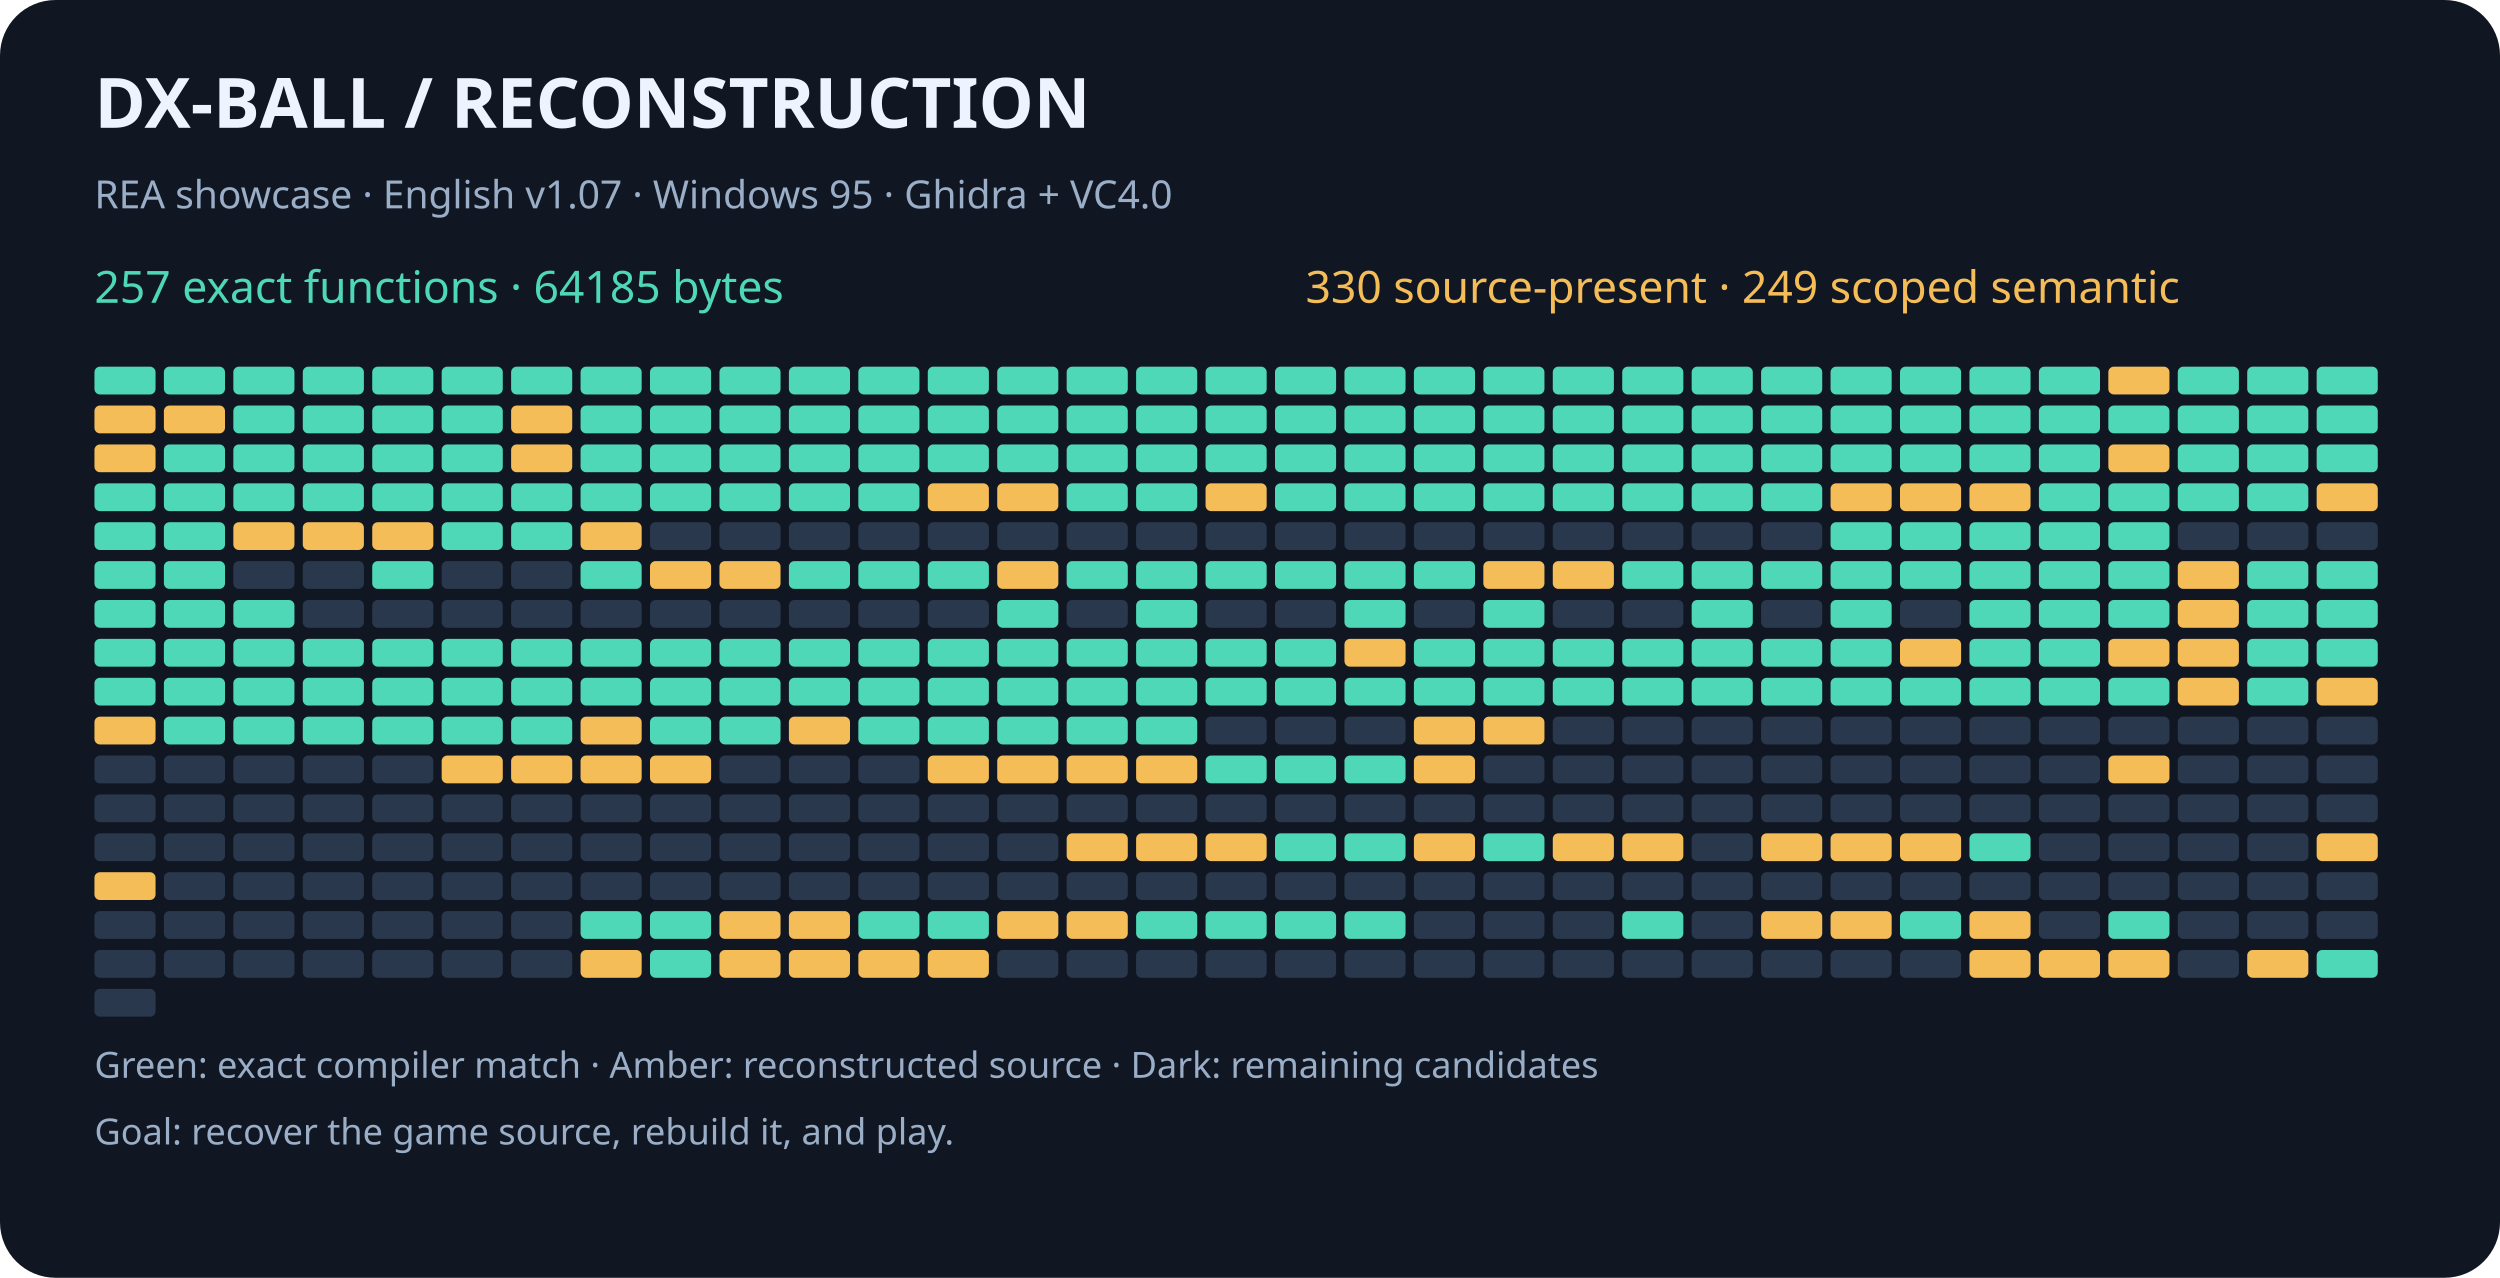
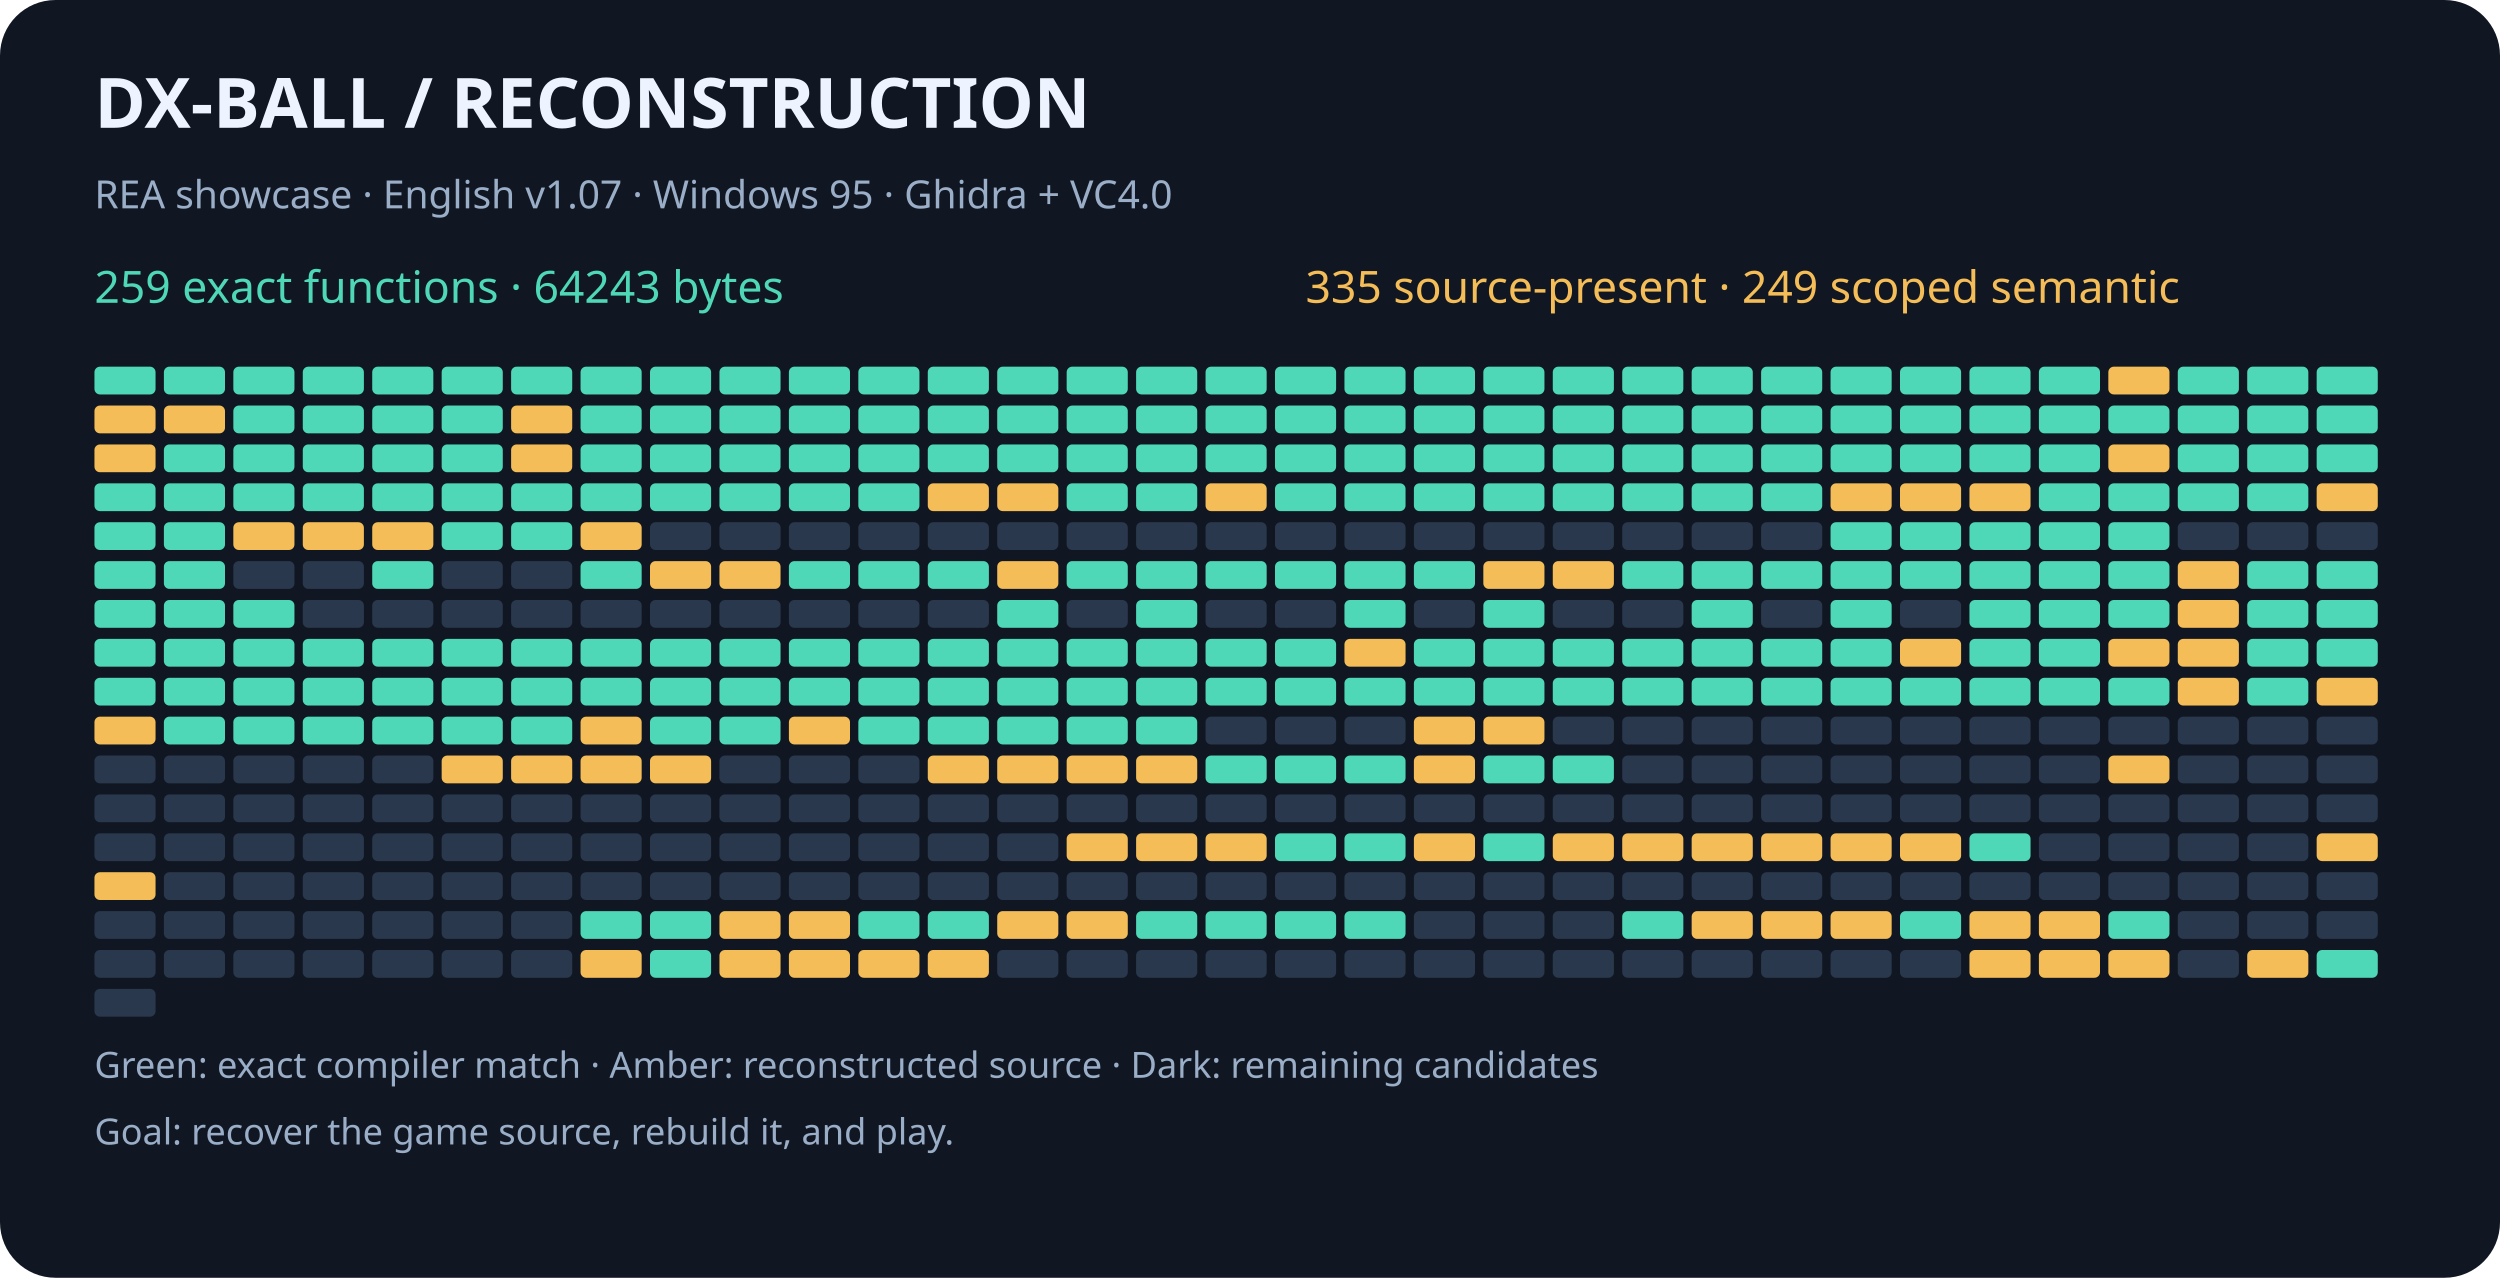
<svg xmlns="http://www.w3.org/2000/svg" width="900" height="460" viewBox="0 0 900 460" role="img" aria-labelledby="title desc">
  <rect width="900" height="460" rx="20" fill="#101722" />
  <g font-family="sans-serif">
    <text x="34" y="46" fill="#eef4ff" font-size="25" font-weight="bold">DX-BALL  /  RECONSTRUCTION</text>
    <text x="34" y="75" fill="#9baec8" font-size="14">REA showcase · English v1.07 · Windows 95 · Ghidra + VC4.0</text>
-     <text x="34" y="109" fill="#4ed8b7" font-size="16">257 exact functions · 64185 bytes</text>
-     <text x="470" y="109" fill="#f5bd57" font-size="16">330 source-present · 249 scoped semantic</text>
+     <text x="34" y="109" fill="#4ed8b7" font-size="16">259 exact functions · 64243 bytes</text>
+     <text x="470" y="109" fill="#f5bd57" font-size="16">335 source-present · 249 scoped semantic</text>
    <rect x="34" y="132" width="22" height="10" rx="2" fill="#4ed8b7" />
    <rect x="59" y="132" width="22" height="10" rx="2" fill="#4ed8b7" />
    <rect x="84" y="132" width="22" height="10" rx="2" fill="#4ed8b7" />
    <rect x="109" y="132" width="22" height="10" rx="2" fill="#4ed8b7" />
    <rect x="134" y="132" width="22" height="10" rx="2" fill="#4ed8b7" />
    <rect x="159" y="132" width="22" height="10" rx="2" fill="#4ed8b7" />
    <rect x="184" y="132" width="22" height="10" rx="2" fill="#4ed8b7" />
    <rect x="209" y="132" width="22" height="10" rx="2" fill="#4ed8b7" />
    <rect x="234" y="132" width="22" height="10" rx="2" fill="#4ed8b7" />
    <rect x="259" y="132" width="22" height="10" rx="2" fill="#4ed8b7" />
    <rect x="284" y="132" width="22" height="10" rx="2" fill="#4ed8b7" />
    <rect x="309" y="132" width="22" height="10" rx="2" fill="#4ed8b7" />
    <rect x="334" y="132" width="22" height="10" rx="2" fill="#4ed8b7" />
    <rect x="359" y="132" width="22" height="10" rx="2" fill="#4ed8b7" />
    <rect x="384" y="132" width="22" height="10" rx="2" fill="#4ed8b7" />
    <rect x="409" y="132" width="22" height="10" rx="2" fill="#4ed8b7" />
    <rect x="434" y="132" width="22" height="10" rx="2" fill="#4ed8b7" />
    <rect x="459" y="132" width="22" height="10" rx="2" fill="#4ed8b7" />
    <rect x="484" y="132" width="22" height="10" rx="2" fill="#4ed8b7" />
    <rect x="509" y="132" width="22" height="10" rx="2" fill="#4ed8b7" />
    <rect x="534" y="132" width="22" height="10" rx="2" fill="#4ed8b7" />
    <rect x="559" y="132" width="22" height="10" rx="2" fill="#4ed8b7" />
    <rect x="584" y="132" width="22" height="10" rx="2" fill="#4ed8b7" />
    <rect x="609" y="132" width="22" height="10" rx="2" fill="#4ed8b7" />
    <rect x="634" y="132" width="22" height="10" rx="2" fill="#4ed8b7" />
    <rect x="659" y="132" width="22" height="10" rx="2" fill="#4ed8b7" />
    <rect x="684" y="132" width="22" height="10" rx="2" fill="#4ed8b7" />
    <rect x="709" y="132" width="22" height="10" rx="2" fill="#4ed8b7" />
    <rect x="734" y="132" width="22" height="10" rx="2" fill="#4ed8b7" />
    <rect x="759" y="132" width="22" height="10" rx="2" fill="#f5bd57" />
    <rect x="784" y="132" width="22" height="10" rx="2" fill="#4ed8b7" />
    <rect x="809" y="132" width="22" height="10" rx="2" fill="#4ed8b7" />
    <rect x="834" y="132" width="22" height="10" rx="2" fill="#4ed8b7" />
    <rect x="34" y="146" width="22" height="10" rx="2" fill="#f5bd57" />
    <rect x="59" y="146" width="22" height="10" rx="2" fill="#f5bd57" />
    <rect x="84" y="146" width="22" height="10" rx="2" fill="#4ed8b7" />
    <rect x="109" y="146" width="22" height="10" rx="2" fill="#4ed8b7" />
    <rect x="134" y="146" width="22" height="10" rx="2" fill="#4ed8b7" />
    <rect x="159" y="146" width="22" height="10" rx="2" fill="#4ed8b7" />
    <rect x="184" y="146" width="22" height="10" rx="2" fill="#f5bd57" />
    <rect x="209" y="146" width="22" height="10" rx="2" fill="#4ed8b7" />
    <rect x="234" y="146" width="22" height="10" rx="2" fill="#4ed8b7" />
    <rect x="259" y="146" width="22" height="10" rx="2" fill="#4ed8b7" />
    <rect x="284" y="146" width="22" height="10" rx="2" fill="#4ed8b7" />
    <rect x="309" y="146" width="22" height="10" rx="2" fill="#4ed8b7" />
    <rect x="334" y="146" width="22" height="10" rx="2" fill="#4ed8b7" />
    <rect x="359" y="146" width="22" height="10" rx="2" fill="#4ed8b7" />
    <rect x="384" y="146" width="22" height="10" rx="2" fill="#4ed8b7" />
    <rect x="409" y="146" width="22" height="10" rx="2" fill="#4ed8b7" />
    <rect x="434" y="146" width="22" height="10" rx="2" fill="#4ed8b7" />
    <rect x="459" y="146" width="22" height="10" rx="2" fill="#4ed8b7" />
    <rect x="484" y="146" width="22" height="10" rx="2" fill="#4ed8b7" />
    <rect x="509" y="146" width="22" height="10" rx="2" fill="#4ed8b7" />
    <rect x="534" y="146" width="22" height="10" rx="2" fill="#4ed8b7" />
    <rect x="559" y="146" width="22" height="10" rx="2" fill="#4ed8b7" />
    <rect x="584" y="146" width="22" height="10" rx="2" fill="#4ed8b7" />
    <rect x="609" y="146" width="22" height="10" rx="2" fill="#4ed8b7" />
    <rect x="634" y="146" width="22" height="10" rx="2" fill="#4ed8b7" />
    <rect x="659" y="146" width="22" height="10" rx="2" fill="#4ed8b7" />
    <rect x="684" y="146" width="22" height="10" rx="2" fill="#4ed8b7" />
    <rect x="709" y="146" width="22" height="10" rx="2" fill="#4ed8b7" />
    <rect x="734" y="146" width="22" height="10" rx="2" fill="#4ed8b7" />
    <rect x="759" y="146" width="22" height="10" rx="2" fill="#4ed8b7" />
    <rect x="784" y="146" width="22" height="10" rx="2" fill="#4ed8b7" />
    <rect x="809" y="146" width="22" height="10" rx="2" fill="#4ed8b7" />
    <rect x="834" y="146" width="22" height="10" rx="2" fill="#4ed8b7" />
    <rect x="34" y="160" width="22" height="10" rx="2" fill="#f5bd57" />
    <rect x="59" y="160" width="22" height="10" rx="2" fill="#4ed8b7" />
    <rect x="84" y="160" width="22" height="10" rx="2" fill="#4ed8b7" />
    <rect x="109" y="160" width="22" height="10" rx="2" fill="#4ed8b7" />
    <rect x="134" y="160" width="22" height="10" rx="2" fill="#4ed8b7" />
    <rect x="159" y="160" width="22" height="10" rx="2" fill="#4ed8b7" />
    <rect x="184" y="160" width="22" height="10" rx="2" fill="#f5bd57" />
    <rect x="209" y="160" width="22" height="10" rx="2" fill="#4ed8b7" />
    <rect x="234" y="160" width="22" height="10" rx="2" fill="#4ed8b7" />
    <rect x="259" y="160" width="22" height="10" rx="2" fill="#4ed8b7" />
    <rect x="284" y="160" width="22" height="10" rx="2" fill="#4ed8b7" />
    <rect x="309" y="160" width="22" height="10" rx="2" fill="#4ed8b7" />
    <rect x="334" y="160" width="22" height="10" rx="2" fill="#4ed8b7" />
    <rect x="359" y="160" width="22" height="10" rx="2" fill="#4ed8b7" />
    <rect x="384" y="160" width="22" height="10" rx="2" fill="#4ed8b7" />
    <rect x="409" y="160" width="22" height="10" rx="2" fill="#4ed8b7" />
    <rect x="434" y="160" width="22" height="10" rx="2" fill="#4ed8b7" />
    <rect x="459" y="160" width="22" height="10" rx="2" fill="#4ed8b7" />
    <rect x="484" y="160" width="22" height="10" rx="2" fill="#4ed8b7" />
    <rect x="509" y="160" width="22" height="10" rx="2" fill="#4ed8b7" />
    <rect x="534" y="160" width="22" height="10" rx="2" fill="#4ed8b7" />
    <rect x="559" y="160" width="22" height="10" rx="2" fill="#4ed8b7" />
    <rect x="584" y="160" width="22" height="10" rx="2" fill="#4ed8b7" />
    <rect x="609" y="160" width="22" height="10" rx="2" fill="#4ed8b7" />
    <rect x="634" y="160" width="22" height="10" rx="2" fill="#4ed8b7" />
    <rect x="659" y="160" width="22" height="10" rx="2" fill="#4ed8b7" />
    <rect x="684" y="160" width="22" height="10" rx="2" fill="#4ed8b7" />
    <rect x="709" y="160" width="22" height="10" rx="2" fill="#4ed8b7" />
    <rect x="734" y="160" width="22" height="10" rx="2" fill="#4ed8b7" />
    <rect x="759" y="160" width="22" height="10" rx="2" fill="#f5bd57" />
    <rect x="784" y="160" width="22" height="10" rx="2" fill="#4ed8b7" />
    <rect x="809" y="160" width="22" height="10" rx="2" fill="#4ed8b7" />
    <rect x="834" y="160" width="22" height="10" rx="2" fill="#4ed8b7" />
    <rect x="34" y="174" width="22" height="10" rx="2" fill="#4ed8b7" />
    <rect x="59" y="174" width="22" height="10" rx="2" fill="#4ed8b7" />
    <rect x="84" y="174" width="22" height="10" rx="2" fill="#4ed8b7" />
    <rect x="109" y="174" width="22" height="10" rx="2" fill="#4ed8b7" />
    <rect x="134" y="174" width="22" height="10" rx="2" fill="#4ed8b7" />
    <rect x="159" y="174" width="22" height="10" rx="2" fill="#4ed8b7" />
    <rect x="184" y="174" width="22" height="10" rx="2" fill="#4ed8b7" />
    <rect x="209" y="174" width="22" height="10" rx="2" fill="#4ed8b7" />
    <rect x="234" y="174" width="22" height="10" rx="2" fill="#4ed8b7" />
    <rect x="259" y="174" width="22" height="10" rx="2" fill="#4ed8b7" />
    <rect x="284" y="174" width="22" height="10" rx="2" fill="#4ed8b7" />
    <rect x="309" y="174" width="22" height="10" rx="2" fill="#4ed8b7" />
    <rect x="334" y="174" width="22" height="10" rx="2" fill="#f5bd57" />
    <rect x="359" y="174" width="22" height="10" rx="2" fill="#f5bd57" />
    <rect x="384" y="174" width="22" height="10" rx="2" fill="#4ed8b7" />
    <rect x="409" y="174" width="22" height="10" rx="2" fill="#4ed8b7" />
    <rect x="434" y="174" width="22" height="10" rx="2" fill="#f5bd57" />
    <rect x="459" y="174" width="22" height="10" rx="2" fill="#4ed8b7" />
    <rect x="484" y="174" width="22" height="10" rx="2" fill="#4ed8b7" />
    <rect x="509" y="174" width="22" height="10" rx="2" fill="#4ed8b7" />
    <rect x="534" y="174" width="22" height="10" rx="2" fill="#4ed8b7" />
    <rect x="559" y="174" width="22" height="10" rx="2" fill="#4ed8b7" />
    <rect x="584" y="174" width="22" height="10" rx="2" fill="#4ed8b7" />
    <rect x="609" y="174" width="22" height="10" rx="2" fill="#4ed8b7" />
    <rect x="634" y="174" width="22" height="10" rx="2" fill="#4ed8b7" />
    <rect x="659" y="174" width="22" height="10" rx="2" fill="#f5bd57" />
    <rect x="684" y="174" width="22" height="10" rx="2" fill="#f5bd57" />
    <rect x="709" y="174" width="22" height="10" rx="2" fill="#f5bd57" />
    <rect x="734" y="174" width="22" height="10" rx="2" fill="#4ed8b7" />
    <rect x="759" y="174" width="22" height="10" rx="2" fill="#4ed8b7" />
    <rect x="784" y="174" width="22" height="10" rx="2" fill="#4ed8b7" />
    <rect x="809" y="174" width="22" height="10" rx="2" fill="#4ed8b7" />
    <rect x="834" y="174" width="22" height="10" rx="2" fill="#f5bd57" />
    <rect x="34" y="188" width="22" height="10" rx="2" fill="#4ed8b7" />
    <rect x="59" y="188" width="22" height="10" rx="2" fill="#4ed8b7" />
    <rect x="84" y="188" width="22" height="10" rx="2" fill="#f5bd57" />
    <rect x="109" y="188" width="22" height="10" rx="2" fill="#f5bd57" />
    <rect x="134" y="188" width="22" height="10" rx="2" fill="#f5bd57" />
    <rect x="159" y="188" width="22" height="10" rx="2" fill="#4ed8b7" />
    <rect x="184" y="188" width="22" height="10" rx="2" fill="#4ed8b7" />
    <rect x="209" y="188" width="22" height="10" rx="2" fill="#f5bd57" />
    <rect x="234" y="188" width="22" height="10" rx="2" fill="#29384c" />
    <rect x="259" y="188" width="22" height="10" rx="2" fill="#29384c" />
    <rect x="284" y="188" width="22" height="10" rx="2" fill="#29384c" />
    <rect x="309" y="188" width="22" height="10" rx="2" fill="#29384c" />
    <rect x="334" y="188" width="22" height="10" rx="2" fill="#29384c" />
    <rect x="359" y="188" width="22" height="10" rx="2" fill="#29384c" />
    <rect x="384" y="188" width="22" height="10" rx="2" fill="#29384c" />
    <rect x="409" y="188" width="22" height="10" rx="2" fill="#29384c" />
    <rect x="434" y="188" width="22" height="10" rx="2" fill="#29384c" />
    <rect x="459" y="188" width="22" height="10" rx="2" fill="#29384c" />
    <rect x="484" y="188" width="22" height="10" rx="2" fill="#29384c" />
    <rect x="509" y="188" width="22" height="10" rx="2" fill="#29384c" />
    <rect x="534" y="188" width="22" height="10" rx="2" fill="#29384c" />
    <rect x="559" y="188" width="22" height="10" rx="2" fill="#29384c" />
    <rect x="584" y="188" width="22" height="10" rx="2" fill="#29384c" />
    <rect x="609" y="188" width="22" height="10" rx="2" fill="#29384c" />
    <rect x="634" y="188" width="22" height="10" rx="2" fill="#29384c" />
    <rect x="659" y="188" width="22" height="10" rx="2" fill="#4ed8b7" />
    <rect x="684" y="188" width="22" height="10" rx="2" fill="#4ed8b7" />
    <rect x="709" y="188" width="22" height="10" rx="2" fill="#4ed8b7" />
    <rect x="734" y="188" width="22" height="10" rx="2" fill="#4ed8b7" />
    <rect x="759" y="188" width="22" height="10" rx="2" fill="#4ed8b7" />
    <rect x="784" y="188" width="22" height="10" rx="2" fill="#29384c" />
    <rect x="809" y="188" width="22" height="10" rx="2" fill="#29384c" />
    <rect x="834" y="188" width="22" height="10" rx="2" fill="#29384c" />
    <rect x="34" y="202" width="22" height="10" rx="2" fill="#4ed8b7" />
    <rect x="59" y="202" width="22" height="10" rx="2" fill="#4ed8b7" />
    <rect x="84" y="202" width="22" height="10" rx="2" fill="#29384c" />
    <rect x="109" y="202" width="22" height="10" rx="2" fill="#29384c" />
    <rect x="134" y="202" width="22" height="10" rx="2" fill="#4ed8b7" />
    <rect x="159" y="202" width="22" height="10" rx="2" fill="#29384c" />
    <rect x="184" y="202" width="22" height="10" rx="2" fill="#29384c" />
    <rect x="209" y="202" width="22" height="10" rx="2" fill="#4ed8b7" />
    <rect x="234" y="202" width="22" height="10" rx="2" fill="#f5bd57" />
    <rect x="259" y="202" width="22" height="10" rx="2" fill="#f5bd57" />
    <rect x="284" y="202" width="22" height="10" rx="2" fill="#4ed8b7" />
    <rect x="309" y="202" width="22" height="10" rx="2" fill="#4ed8b7" />
    <rect x="334" y="202" width="22" height="10" rx="2" fill="#4ed8b7" />
    <rect x="359" y="202" width="22" height="10" rx="2" fill="#f5bd57" />
    <rect x="384" y="202" width="22" height="10" rx="2" fill="#4ed8b7" />
    <rect x="409" y="202" width="22" height="10" rx="2" fill="#4ed8b7" />
    <rect x="434" y="202" width="22" height="10" rx="2" fill="#4ed8b7" />
    <rect x="459" y="202" width="22" height="10" rx="2" fill="#4ed8b7" />
    <rect x="484" y="202" width="22" height="10" rx="2" fill="#4ed8b7" />
    <rect x="509" y="202" width="22" height="10" rx="2" fill="#4ed8b7" />
    <rect x="534" y="202" width="22" height="10" rx="2" fill="#f5bd57" />
    <rect x="559" y="202" width="22" height="10" rx="2" fill="#f5bd57" />
    <rect x="584" y="202" width="22" height="10" rx="2" fill="#4ed8b7" />
    <rect x="609" y="202" width="22" height="10" rx="2" fill="#4ed8b7" />
    <rect x="634" y="202" width="22" height="10" rx="2" fill="#4ed8b7" />
    <rect x="659" y="202" width="22" height="10" rx="2" fill="#4ed8b7" />
    <rect x="684" y="202" width="22" height="10" rx="2" fill="#4ed8b7" />
    <rect x="709" y="202" width="22" height="10" rx="2" fill="#4ed8b7" />
    <rect x="734" y="202" width="22" height="10" rx="2" fill="#4ed8b7" />
    <rect x="759" y="202" width="22" height="10" rx="2" fill="#4ed8b7" />
    <rect x="784" y="202" width="22" height="10" rx="2" fill="#f5bd57" />
    <rect x="809" y="202" width="22" height="10" rx="2" fill="#4ed8b7" />
    <rect x="834" y="202" width="22" height="10" rx="2" fill="#4ed8b7" />
    <rect x="34" y="216" width="22" height="10" rx="2" fill="#4ed8b7" />
    <rect x="59" y="216" width="22" height="10" rx="2" fill="#4ed8b7" />
    <rect x="84" y="216" width="22" height="10" rx="2" fill="#4ed8b7" />
    <rect x="109" y="216" width="22" height="10" rx="2" fill="#29384c" />
    <rect x="134" y="216" width="22" height="10" rx="2" fill="#29384c" />
    <rect x="159" y="216" width="22" height="10" rx="2" fill="#29384c" />
    <rect x="184" y="216" width="22" height="10" rx="2" fill="#29384c" />
    <rect x="209" y="216" width="22" height="10" rx="2" fill="#29384c" />
    <rect x="234" y="216" width="22" height="10" rx="2" fill="#29384c" />
    <rect x="259" y="216" width="22" height="10" rx="2" fill="#29384c" />
    <rect x="284" y="216" width="22" height="10" rx="2" fill="#29384c" />
    <rect x="309" y="216" width="22" height="10" rx="2" fill="#29384c" />
    <rect x="334" y="216" width="22" height="10" rx="2" fill="#29384c" />
    <rect x="359" y="216" width="22" height="10" rx="2" fill="#4ed8b7" />
    <rect x="384" y="216" width="22" height="10" rx="2" fill="#29384c" />
    <rect x="409" y="216" width="22" height="10" rx="2" fill="#4ed8b7" />
    <rect x="434" y="216" width="22" height="10" rx="2" fill="#29384c" />
    <rect x="459" y="216" width="22" height="10" rx="2" fill="#29384c" />
    <rect x="484" y="216" width="22" height="10" rx="2" fill="#4ed8b7" />
    <rect x="509" y="216" width="22" height="10" rx="2" fill="#29384c" />
    <rect x="534" y="216" width="22" height="10" rx="2" fill="#4ed8b7" />
    <rect x="559" y="216" width="22" height="10" rx="2" fill="#29384c" />
    <rect x="584" y="216" width="22" height="10" rx="2" fill="#29384c" />
    <rect x="609" y="216" width="22" height="10" rx="2" fill="#4ed8b7" />
    <rect x="634" y="216" width="22" height="10" rx="2" fill="#29384c" />
    <rect x="659" y="216" width="22" height="10" rx="2" fill="#4ed8b7" />
    <rect x="684" y="216" width="22" height="10" rx="2" fill="#29384c" />
    <rect x="709" y="216" width="22" height="10" rx="2" fill="#4ed8b7" />
    <rect x="734" y="216" width="22" height="10" rx="2" fill="#4ed8b7" />
    <rect x="759" y="216" width="22" height="10" rx="2" fill="#4ed8b7" />
    <rect x="784" y="216" width="22" height="10" rx="2" fill="#f5bd57" />
    <rect x="809" y="216" width="22" height="10" rx="2" fill="#4ed8b7" />
    <rect x="834" y="216" width="22" height="10" rx="2" fill="#4ed8b7" />
    <rect x="34" y="230" width="22" height="10" rx="2" fill="#4ed8b7" />
    <rect x="59" y="230" width="22" height="10" rx="2" fill="#4ed8b7" />
    <rect x="84" y="230" width="22" height="10" rx="2" fill="#4ed8b7" />
    <rect x="109" y="230" width="22" height="10" rx="2" fill="#4ed8b7" />
    <rect x="134" y="230" width="22" height="10" rx="2" fill="#4ed8b7" />
    <rect x="159" y="230" width="22" height="10" rx="2" fill="#4ed8b7" />
    <rect x="184" y="230" width="22" height="10" rx="2" fill="#4ed8b7" />
    <rect x="209" y="230" width="22" height="10" rx="2" fill="#4ed8b7" />
    <rect x="234" y="230" width="22" height="10" rx="2" fill="#4ed8b7" />
    <rect x="259" y="230" width="22" height="10" rx="2" fill="#4ed8b7" />
    <rect x="284" y="230" width="22" height="10" rx="2" fill="#4ed8b7" />
    <rect x="309" y="230" width="22" height="10" rx="2" fill="#4ed8b7" />
    <rect x="334" y="230" width="22" height="10" rx="2" fill="#4ed8b7" />
    <rect x="359" y="230" width="22" height="10" rx="2" fill="#4ed8b7" />
    <rect x="384" y="230" width="22" height="10" rx="2" fill="#4ed8b7" />
    <rect x="409" y="230" width="22" height="10" rx="2" fill="#4ed8b7" />
    <rect x="434" y="230" width="22" height="10" rx="2" fill="#4ed8b7" />
    <rect x="459" y="230" width="22" height="10" rx="2" fill="#4ed8b7" />
    <rect x="484" y="230" width="22" height="10" rx="2" fill="#f5bd57" />
    <rect x="509" y="230" width="22" height="10" rx="2" fill="#4ed8b7" />
    <rect x="534" y="230" width="22" height="10" rx="2" fill="#4ed8b7" />
    <rect x="559" y="230" width="22" height="10" rx="2" fill="#4ed8b7" />
    <rect x="584" y="230" width="22" height="10" rx="2" fill="#4ed8b7" />
    <rect x="609" y="230" width="22" height="10" rx="2" fill="#4ed8b7" />
    <rect x="634" y="230" width="22" height="10" rx="2" fill="#4ed8b7" />
    <rect x="659" y="230" width="22" height="10" rx="2" fill="#4ed8b7" />
    <rect x="684" y="230" width="22" height="10" rx="2" fill="#f5bd57" />
    <rect x="709" y="230" width="22" height="10" rx="2" fill="#4ed8b7" />
    <rect x="734" y="230" width="22" height="10" rx="2" fill="#4ed8b7" />
    <rect x="759" y="230" width="22" height="10" rx="2" fill="#f5bd57" />
    <rect x="784" y="230" width="22" height="10" rx="2" fill="#f5bd57" />
    <rect x="809" y="230" width="22" height="10" rx="2" fill="#4ed8b7" />
    <rect x="834" y="230" width="22" height="10" rx="2" fill="#4ed8b7" />
    <rect x="34" y="244" width="22" height="10" rx="2" fill="#4ed8b7" />
    <rect x="59" y="244" width="22" height="10" rx="2" fill="#4ed8b7" />
    <rect x="84" y="244" width="22" height="10" rx="2" fill="#4ed8b7" />
    <rect x="109" y="244" width="22" height="10" rx="2" fill="#4ed8b7" />
    <rect x="134" y="244" width="22" height="10" rx="2" fill="#4ed8b7" />
    <rect x="159" y="244" width="22" height="10" rx="2" fill="#4ed8b7" />
    <rect x="184" y="244" width="22" height="10" rx="2" fill="#4ed8b7" />
    <rect x="209" y="244" width="22" height="10" rx="2" fill="#4ed8b7" />
    <rect x="234" y="244" width="22" height="10" rx="2" fill="#4ed8b7" />
    <rect x="259" y="244" width="22" height="10" rx="2" fill="#4ed8b7" />
    <rect x="284" y="244" width="22" height="10" rx="2" fill="#4ed8b7" />
    <rect x="309" y="244" width="22" height="10" rx="2" fill="#4ed8b7" />
    <rect x="334" y="244" width="22" height="10" rx="2" fill="#4ed8b7" />
    <rect x="359" y="244" width="22" height="10" rx="2" fill="#4ed8b7" />
    <rect x="384" y="244" width="22" height="10" rx="2" fill="#4ed8b7" />
    <rect x="409" y="244" width="22" height="10" rx="2" fill="#4ed8b7" />
    <rect x="434" y="244" width="22" height="10" rx="2" fill="#4ed8b7" />
    <rect x="459" y="244" width="22" height="10" rx="2" fill="#4ed8b7" />
    <rect x="484" y="244" width="22" height="10" rx="2" fill="#4ed8b7" />
    <rect x="509" y="244" width="22" height="10" rx="2" fill="#4ed8b7" />
    <rect x="534" y="244" width="22" height="10" rx="2" fill="#4ed8b7" />
    <rect x="559" y="244" width="22" height="10" rx="2" fill="#4ed8b7" />
    <rect x="584" y="244" width="22" height="10" rx="2" fill="#4ed8b7" />
    <rect x="609" y="244" width="22" height="10" rx="2" fill="#4ed8b7" />
    <rect x="634" y="244" width="22" height="10" rx="2" fill="#4ed8b7" />
    <rect x="659" y="244" width="22" height="10" rx="2" fill="#4ed8b7" />
    <rect x="684" y="244" width="22" height="10" rx="2" fill="#4ed8b7" />
    <rect x="709" y="244" width="22" height="10" rx="2" fill="#4ed8b7" />
    <rect x="734" y="244" width="22" height="10" rx="2" fill="#4ed8b7" />
    <rect x="759" y="244" width="22" height="10" rx="2" fill="#4ed8b7" />
    <rect x="784" y="244" width="22" height="10" rx="2" fill="#f5bd57" />
    <rect x="809" y="244" width="22" height="10" rx="2" fill="#4ed8b7" />
    <rect x="834" y="244" width="22" height="10" rx="2" fill="#f5bd57" />
    <rect x="34" y="258" width="22" height="10" rx="2" fill="#f5bd57" />
    <rect x="59" y="258" width="22" height="10" rx="2" fill="#4ed8b7" />
    <rect x="84" y="258" width="22" height="10" rx="2" fill="#4ed8b7" />
    <rect x="109" y="258" width="22" height="10" rx="2" fill="#4ed8b7" />
    <rect x="134" y="258" width="22" height="10" rx="2" fill="#4ed8b7" />
    <rect x="159" y="258" width="22" height="10" rx="2" fill="#4ed8b7" />
    <rect x="184" y="258" width="22" height="10" rx="2" fill="#4ed8b7" />
    <rect x="209" y="258" width="22" height="10" rx="2" fill="#f5bd57" />
    <rect x="234" y="258" width="22" height="10" rx="2" fill="#4ed8b7" />
    <rect x="259" y="258" width="22" height="10" rx="2" fill="#4ed8b7" />
    <rect x="284" y="258" width="22" height="10" rx="2" fill="#f5bd57" />
    <rect x="309" y="258" width="22" height="10" rx="2" fill="#4ed8b7" />
    <rect x="334" y="258" width="22" height="10" rx="2" fill="#4ed8b7" />
    <rect x="359" y="258" width="22" height="10" rx="2" fill="#4ed8b7" />
    <rect x="384" y="258" width="22" height="10" rx="2" fill="#4ed8b7" />
    <rect x="409" y="258" width="22" height="10" rx="2" fill="#4ed8b7" />
    <rect x="434" y="258" width="22" height="10" rx="2" fill="#29384c" />
    <rect x="459" y="258" width="22" height="10" rx="2" fill="#29384c" />
    <rect x="484" y="258" width="22" height="10" rx="2" fill="#29384c" />
    <rect x="509" y="258" width="22" height="10" rx="2" fill="#f5bd57" />
    <rect x="534" y="258" width="22" height="10" rx="2" fill="#f5bd57" />
    <rect x="559" y="258" width="22" height="10" rx="2" fill="#29384c" />
    <rect x="584" y="258" width="22" height="10" rx="2" fill="#29384c" />
    <rect x="609" y="258" width="22" height="10" rx="2" fill="#29384c" />
    <rect x="634" y="258" width="22" height="10" rx="2" fill="#29384c" />
    <rect x="659" y="258" width="22" height="10" rx="2" fill="#29384c" />
    <rect x="684" y="258" width="22" height="10" rx="2" fill="#29384c" />
    <rect x="709" y="258" width="22" height="10" rx="2" fill="#29384c" />
    <rect x="734" y="258" width="22" height="10" rx="2" fill="#29384c" />
    <rect x="759" y="258" width="22" height="10" rx="2" fill="#29384c" />
    <rect x="784" y="258" width="22" height="10" rx="2" fill="#29384c" />
    <rect x="809" y="258" width="22" height="10" rx="2" fill="#29384c" />
    <rect x="834" y="258" width="22" height="10" rx="2" fill="#29384c" />
    <rect x="34" y="272" width="22" height="10" rx="2" fill="#29384c" />
    <rect x="59" y="272" width="22" height="10" rx="2" fill="#29384c" />
    <rect x="84" y="272" width="22" height="10" rx="2" fill="#29384c" />
    <rect x="109" y="272" width="22" height="10" rx="2" fill="#29384c" />
    <rect x="134" y="272" width="22" height="10" rx="2" fill="#29384c" />
    <rect x="159" y="272" width="22" height="10" rx="2" fill="#f5bd57" />
    <rect x="184" y="272" width="22" height="10" rx="2" fill="#f5bd57" />
    <rect x="209" y="272" width="22" height="10" rx="2" fill="#f5bd57" />
    <rect x="234" y="272" width="22" height="10" rx="2" fill="#f5bd57" />
    <rect x="259" y="272" width="22" height="10" rx="2" fill="#29384c" />
    <rect x="284" y="272" width="22" height="10" rx="2" fill="#29384c" />
    <rect x="309" y="272" width="22" height="10" rx="2" fill="#29384c" />
    <rect x="334" y="272" width="22" height="10" rx="2" fill="#f5bd57" />
    <rect x="359" y="272" width="22" height="10" rx="2" fill="#f5bd57" />
    <rect x="384" y="272" width="22" height="10" rx="2" fill="#f5bd57" />
    <rect x="409" y="272" width="22" height="10" rx="2" fill="#f5bd57" />
    <rect x="434" y="272" width="22" height="10" rx="2" fill="#4ed8b7" />
    <rect x="459" y="272" width="22" height="10" rx="2" fill="#4ed8b7" />
    <rect x="484" y="272" width="22" height="10" rx="2" fill="#4ed8b7" />
    <rect x="509" y="272" width="22" height="10" rx="2" fill="#f5bd57" />
-     <rect x="534" y="272" width="22" height="10" rx="2" fill="#29384c" />
-     <rect x="559" y="272" width="22" height="10" rx="2" fill="#29384c" />
+     <rect x="534" y="272" width="22" height="10" rx="2" fill="#4ed8b7" />
+     <rect x="559" y="272" width="22" height="10" rx="2" fill="#4ed8b7" />
    <rect x="584" y="272" width="22" height="10" rx="2" fill="#29384c" />
    <rect x="609" y="272" width="22" height="10" rx="2" fill="#29384c" />
    <rect x="634" y="272" width="22" height="10" rx="2" fill="#29384c" />
    <rect x="659" y="272" width="22" height="10" rx="2" fill="#29384c" />
    <rect x="684" y="272" width="22" height="10" rx="2" fill="#29384c" />
    <rect x="709" y="272" width="22" height="10" rx="2" fill="#29384c" />
    <rect x="734" y="272" width="22" height="10" rx="2" fill="#29384c" />
    <rect x="759" y="272" width="22" height="10" rx="2" fill="#f5bd57" />
    <rect x="784" y="272" width="22" height="10" rx="2" fill="#29384c" />
    <rect x="809" y="272" width="22" height="10" rx="2" fill="#29384c" />
    <rect x="834" y="272" width="22" height="10" rx="2" fill="#29384c" />
    <rect x="34" y="286" width="22" height="10" rx="2" fill="#29384c" />
    <rect x="59" y="286" width="22" height="10" rx="2" fill="#29384c" />
    <rect x="84" y="286" width="22" height="10" rx="2" fill="#29384c" />
    <rect x="109" y="286" width="22" height="10" rx="2" fill="#29384c" />
    <rect x="134" y="286" width="22" height="10" rx="2" fill="#29384c" />
    <rect x="159" y="286" width="22" height="10" rx="2" fill="#29384c" />
    <rect x="184" y="286" width="22" height="10" rx="2" fill="#29384c" />
    <rect x="209" y="286" width="22" height="10" rx="2" fill="#29384c" />
    <rect x="234" y="286" width="22" height="10" rx="2" fill="#29384c" />
    <rect x="259" y="286" width="22" height="10" rx="2" fill="#29384c" />
    <rect x="284" y="286" width="22" height="10" rx="2" fill="#29384c" />
    <rect x="309" y="286" width="22" height="10" rx="2" fill="#29384c" />
    <rect x="334" y="286" width="22" height="10" rx="2" fill="#29384c" />
    <rect x="359" y="286" width="22" height="10" rx="2" fill="#29384c" />
    <rect x="384" y="286" width="22" height="10" rx="2" fill="#29384c" />
    <rect x="409" y="286" width="22" height="10" rx="2" fill="#29384c" />
    <rect x="434" y="286" width="22" height="10" rx="2" fill="#29384c" />
    <rect x="459" y="286" width="22" height="10" rx="2" fill="#29384c" />
    <rect x="484" y="286" width="22" height="10" rx="2" fill="#29384c" />
    <rect x="509" y="286" width="22" height="10" rx="2" fill="#29384c" />
    <rect x="534" y="286" width="22" height="10" rx="2" fill="#29384c" />
    <rect x="559" y="286" width="22" height="10" rx="2" fill="#29384c" />
    <rect x="584" y="286" width="22" height="10" rx="2" fill="#29384c" />
    <rect x="609" y="286" width="22" height="10" rx="2" fill="#29384c" />
    <rect x="634" y="286" width="22" height="10" rx="2" fill="#29384c" />
    <rect x="659" y="286" width="22" height="10" rx="2" fill="#29384c" />
    <rect x="684" y="286" width="22" height="10" rx="2" fill="#29384c" />
    <rect x="709" y="286" width="22" height="10" rx="2" fill="#29384c" />
    <rect x="734" y="286" width="22" height="10" rx="2" fill="#29384c" />
    <rect x="759" y="286" width="22" height="10" rx="2" fill="#29384c" />
    <rect x="784" y="286" width="22" height="10" rx="2" fill="#29384c" />
    <rect x="809" y="286" width="22" height="10" rx="2" fill="#29384c" />
    <rect x="834" y="286" width="22" height="10" rx="2" fill="#29384c" />
    <rect x="34" y="300" width="22" height="10" rx="2" fill="#29384c" />
    <rect x="59" y="300" width="22" height="10" rx="2" fill="#29384c" />
    <rect x="84" y="300" width="22" height="10" rx="2" fill="#29384c" />
    <rect x="109" y="300" width="22" height="10" rx="2" fill="#29384c" />
    <rect x="134" y="300" width="22" height="10" rx="2" fill="#29384c" />
    <rect x="159" y="300" width="22" height="10" rx="2" fill="#29384c" />
    <rect x="184" y="300" width="22" height="10" rx="2" fill="#29384c" />
    <rect x="209" y="300" width="22" height="10" rx="2" fill="#29384c" />
    <rect x="234" y="300" width="22" height="10" rx="2" fill="#29384c" />
    <rect x="259" y="300" width="22" height="10" rx="2" fill="#29384c" />
    <rect x="284" y="300" width="22" height="10" rx="2" fill="#29384c" />
    <rect x="309" y="300" width="22" height="10" rx="2" fill="#29384c" />
    <rect x="334" y="300" width="22" height="10" rx="2" fill="#29384c" />
    <rect x="359" y="300" width="22" height="10" rx="2" fill="#29384c" />
    <rect x="384" y="300" width="22" height="10" rx="2" fill="#f5bd57" />
    <rect x="409" y="300" width="22" height="10" rx="2" fill="#f5bd57" />
    <rect x="434" y="300" width="22" height="10" rx="2" fill="#f5bd57" />
    <rect x="459" y="300" width="22" height="10" rx="2" fill="#4ed8b7" />
    <rect x="484" y="300" width="22" height="10" rx="2" fill="#4ed8b7" />
    <rect x="509" y="300" width="22" height="10" rx="2" fill="#f5bd57" />
    <rect x="534" y="300" width="22" height="10" rx="2" fill="#4ed8b7" />
    <rect x="559" y="300" width="22" height="10" rx="2" fill="#f5bd57" />
    <rect x="584" y="300" width="22" height="10" rx="2" fill="#f5bd57" />
-     <rect x="609" y="300" width="22" height="10" rx="2" fill="#29384c" />
+     <rect x="609" y="300" width="22" height="10" rx="2" fill="#f5bd57" />
    <rect x="634" y="300" width="22" height="10" rx="2" fill="#f5bd57" />
    <rect x="659" y="300" width="22" height="10" rx="2" fill="#f5bd57" />
    <rect x="684" y="300" width="22" height="10" rx="2" fill="#f5bd57" />
    <rect x="709" y="300" width="22" height="10" rx="2" fill="#4ed8b7" />
    <rect x="734" y="300" width="22" height="10" rx="2" fill="#29384c" />
    <rect x="759" y="300" width="22" height="10" rx="2" fill="#29384c" />
    <rect x="784" y="300" width="22" height="10" rx="2" fill="#29384c" />
    <rect x="809" y="300" width="22" height="10" rx="2" fill="#29384c" />
    <rect x="834" y="300" width="22" height="10" rx="2" fill="#f5bd57" />
    <rect x="34" y="314" width="22" height="10" rx="2" fill="#f5bd57" />
    <rect x="59" y="314" width="22" height="10" rx="2" fill="#29384c" />
    <rect x="84" y="314" width="22" height="10" rx="2" fill="#29384c" />
    <rect x="109" y="314" width="22" height="10" rx="2" fill="#29384c" />
    <rect x="134" y="314" width="22" height="10" rx="2" fill="#29384c" />
    <rect x="159" y="314" width="22" height="10" rx="2" fill="#29384c" />
    <rect x="184" y="314" width="22" height="10" rx="2" fill="#29384c" />
    <rect x="209" y="314" width="22" height="10" rx="2" fill="#29384c" />
    <rect x="234" y="314" width="22" height="10" rx="2" fill="#29384c" />
    <rect x="259" y="314" width="22" height="10" rx="2" fill="#29384c" />
    <rect x="284" y="314" width="22" height="10" rx="2" fill="#29384c" />
    <rect x="309" y="314" width="22" height="10" rx="2" fill="#29384c" />
    <rect x="334" y="314" width="22" height="10" rx="2" fill="#29384c" />
    <rect x="359" y="314" width="22" height="10" rx="2" fill="#29384c" />
    <rect x="384" y="314" width="22" height="10" rx="2" fill="#29384c" />
    <rect x="409" y="314" width="22" height="10" rx="2" fill="#29384c" />
    <rect x="434" y="314" width="22" height="10" rx="2" fill="#29384c" />
    <rect x="459" y="314" width="22" height="10" rx="2" fill="#29384c" />
    <rect x="484" y="314" width="22" height="10" rx="2" fill="#29384c" />
    <rect x="509" y="314" width="22" height="10" rx="2" fill="#29384c" />
    <rect x="534" y="314" width="22" height="10" rx="2" fill="#29384c" />
    <rect x="559" y="314" width="22" height="10" rx="2" fill="#29384c" />
    <rect x="584" y="314" width="22" height="10" rx="2" fill="#29384c" />
    <rect x="609" y="314" width="22" height="10" rx="2" fill="#29384c" />
    <rect x="634" y="314" width="22" height="10" rx="2" fill="#29384c" />
    <rect x="659" y="314" width="22" height="10" rx="2" fill="#29384c" />
    <rect x="684" y="314" width="22" height="10" rx="2" fill="#29384c" />
    <rect x="709" y="314" width="22" height="10" rx="2" fill="#29384c" />
    <rect x="734" y="314" width="22" height="10" rx="2" fill="#29384c" />
    <rect x="759" y="314" width="22" height="10" rx="2" fill="#29384c" />
    <rect x="784" y="314" width="22" height="10" rx="2" fill="#29384c" />
    <rect x="809" y="314" width="22" height="10" rx="2" fill="#29384c" />
    <rect x="834" y="314" width="22" height="10" rx="2" fill="#29384c" />
    <rect x="34" y="328" width="22" height="10" rx="2" fill="#29384c" />
    <rect x="59" y="328" width="22" height="10" rx="2" fill="#29384c" />
    <rect x="84" y="328" width="22" height="10" rx="2" fill="#29384c" />
    <rect x="109" y="328" width="22" height="10" rx="2" fill="#29384c" />
    <rect x="134" y="328" width="22" height="10" rx="2" fill="#29384c" />
    <rect x="159" y="328" width="22" height="10" rx="2" fill="#29384c" />
    <rect x="184" y="328" width="22" height="10" rx="2" fill="#29384c" />
    <rect x="209" y="328" width="22" height="10" rx="2" fill="#4ed8b7" />
    <rect x="234" y="328" width="22" height="10" rx="2" fill="#4ed8b7" />
    <rect x="259" y="328" width="22" height="10" rx="2" fill="#f5bd57" />
    <rect x="284" y="328" width="22" height="10" rx="2" fill="#f5bd57" />
    <rect x="309" y="328" width="22" height="10" rx="2" fill="#4ed8b7" />
    <rect x="334" y="328" width="22" height="10" rx="2" fill="#4ed8b7" />
    <rect x="359" y="328" width="22" height="10" rx="2" fill="#f5bd57" />
    <rect x="384" y="328" width="22" height="10" rx="2" fill="#f5bd57" />
    <rect x="409" y="328" width="22" height="10" rx="2" fill="#4ed8b7" />
    <rect x="434" y="328" width="22" height="10" rx="2" fill="#4ed8b7" />
    <rect x="459" y="328" width="22" height="10" rx="2" fill="#4ed8b7" />
    <rect x="484" y="328" width="22" height="10" rx="2" fill="#4ed8b7" />
    <rect x="509" y="328" width="22" height="10" rx="2" fill="#29384c" />
    <rect x="534" y="328" width="22" height="10" rx="2" fill="#29384c" />
    <rect x="559" y="328" width="22" height="10" rx="2" fill="#29384c" />
    <rect x="584" y="328" width="22" height="10" rx="2" fill="#4ed8b7" />
-     <rect x="609" y="328" width="22" height="10" rx="2" fill="#29384c" />
+     <rect x="609" y="328" width="22" height="10" rx="2" fill="#f5bd57" />
    <rect x="634" y="328" width="22" height="10" rx="2" fill="#f5bd57" />
    <rect x="659" y="328" width="22" height="10" rx="2" fill="#f5bd57" />
    <rect x="684" y="328" width="22" height="10" rx="2" fill="#4ed8b7" />
    <rect x="709" y="328" width="22" height="10" rx="2" fill="#f5bd57" />
-     <rect x="734" y="328" width="22" height="10" rx="2" fill="#29384c" />
+     <rect x="734" y="328" width="22" height="10" rx="2" fill="#f5bd57" />
    <rect x="759" y="328" width="22" height="10" rx="2" fill="#4ed8b7" />
    <rect x="784" y="328" width="22" height="10" rx="2" fill="#29384c" />
    <rect x="809" y="328" width="22" height="10" rx="2" fill="#29384c" />
    <rect x="834" y="328" width="22" height="10" rx="2" fill="#29384c" />
    <rect x="34" y="342" width="22" height="10" rx="2" fill="#29384c" />
    <rect x="59" y="342" width="22" height="10" rx="2" fill="#29384c" />
    <rect x="84" y="342" width="22" height="10" rx="2" fill="#29384c" />
    <rect x="109" y="342" width="22" height="10" rx="2" fill="#29384c" />
    <rect x="134" y="342" width="22" height="10" rx="2" fill="#29384c" />
    <rect x="159" y="342" width="22" height="10" rx="2" fill="#29384c" />
    <rect x="184" y="342" width="22" height="10" rx="2" fill="#29384c" />
    <rect x="209" y="342" width="22" height="10" rx="2" fill="#f5bd57" />
    <rect x="234" y="342" width="22" height="10" rx="2" fill="#4ed8b7" />
    <rect x="259" y="342" width="22" height="10" rx="2" fill="#f5bd57" />
    <rect x="284" y="342" width="22" height="10" rx="2" fill="#f5bd57" />
    <rect x="309" y="342" width="22" height="10" rx="2" fill="#f5bd57" />
    <rect x="334" y="342" width="22" height="10" rx="2" fill="#f5bd57" />
    <rect x="359" y="342" width="22" height="10" rx="2" fill="#29384c" />
    <rect x="384" y="342" width="22" height="10" rx="2" fill="#29384c" />
    <rect x="409" y="342" width="22" height="10" rx="2" fill="#29384c" />
    <rect x="434" y="342" width="22" height="10" rx="2" fill="#29384c" />
    <rect x="459" y="342" width="22" height="10" rx="2" fill="#29384c" />
    <rect x="484" y="342" width="22" height="10" rx="2" fill="#29384c" />
    <rect x="509" y="342" width="22" height="10" rx="2" fill="#29384c" />
    <rect x="534" y="342" width="22" height="10" rx="2" fill="#29384c" />
    <rect x="559" y="342" width="22" height="10" rx="2" fill="#29384c" />
    <rect x="584" y="342" width="22" height="10" rx="2" fill="#29384c" />
    <rect x="609" y="342" width="22" height="10" rx="2" fill="#29384c" />
    <rect x="634" y="342" width="22" height="10" rx="2" fill="#29384c" />
    <rect x="659" y="342" width="22" height="10" rx="2" fill="#29384c" />
    <rect x="684" y="342" width="22" height="10" rx="2" fill="#29384c" />
    <rect x="709" y="342" width="22" height="10" rx="2" fill="#f5bd57" />
    <rect x="734" y="342" width="22" height="10" rx="2" fill="#f5bd57" />
    <rect x="759" y="342" width="22" height="10" rx="2" fill="#f5bd57" />
    <rect x="784" y="342" width="22" height="10" rx="2" fill="#29384c" />
    <rect x="809" y="342" width="22" height="10" rx="2" fill="#f5bd57" />
    <rect x="834" y="342" width="22" height="10" rx="2" fill="#4ed8b7" />
    <rect x="34" y="356" width="22" height="10" rx="2" fill="#29384c" />
    <text x="34" y="388" fill="#9baec8" font-size="13">Green: exact compiler match · Amber: reconstructed source · Dark: remaining candidates</text>
    <text x="34" y="412" fill="#9baec8" font-size="13">Goal: recover the game source, rebuild it, and play.</text>
  </g>
</svg>
